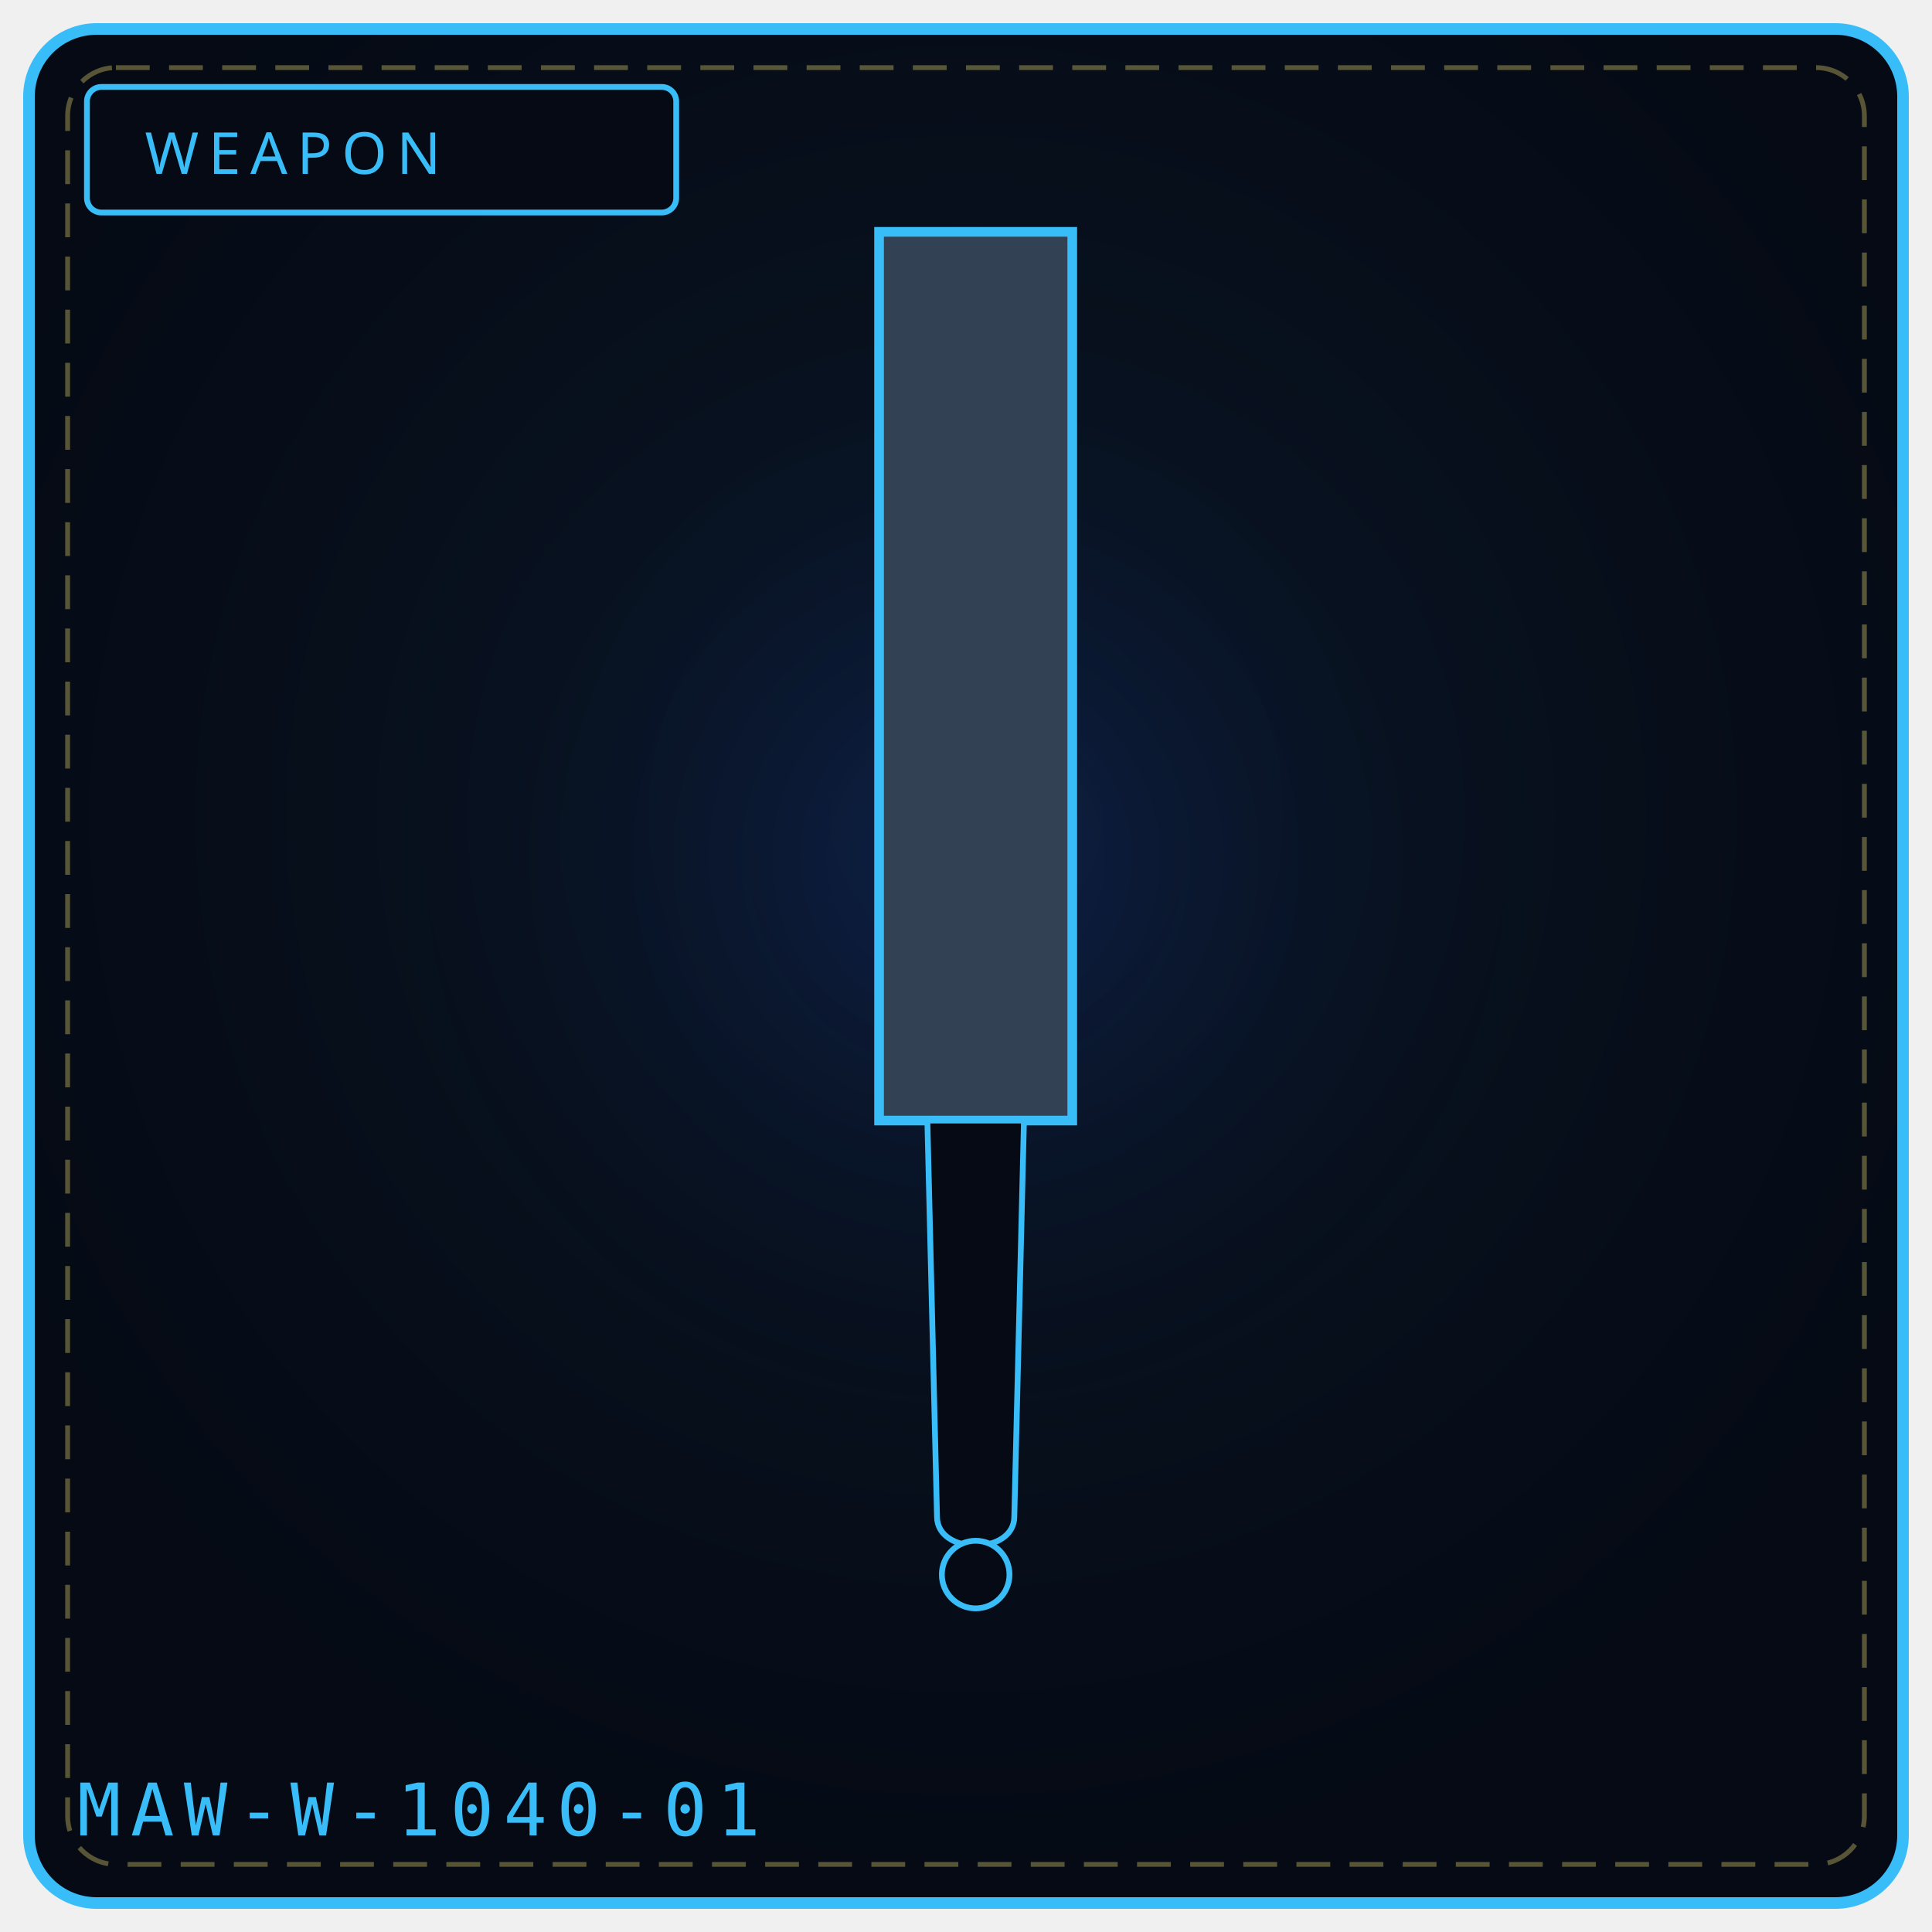
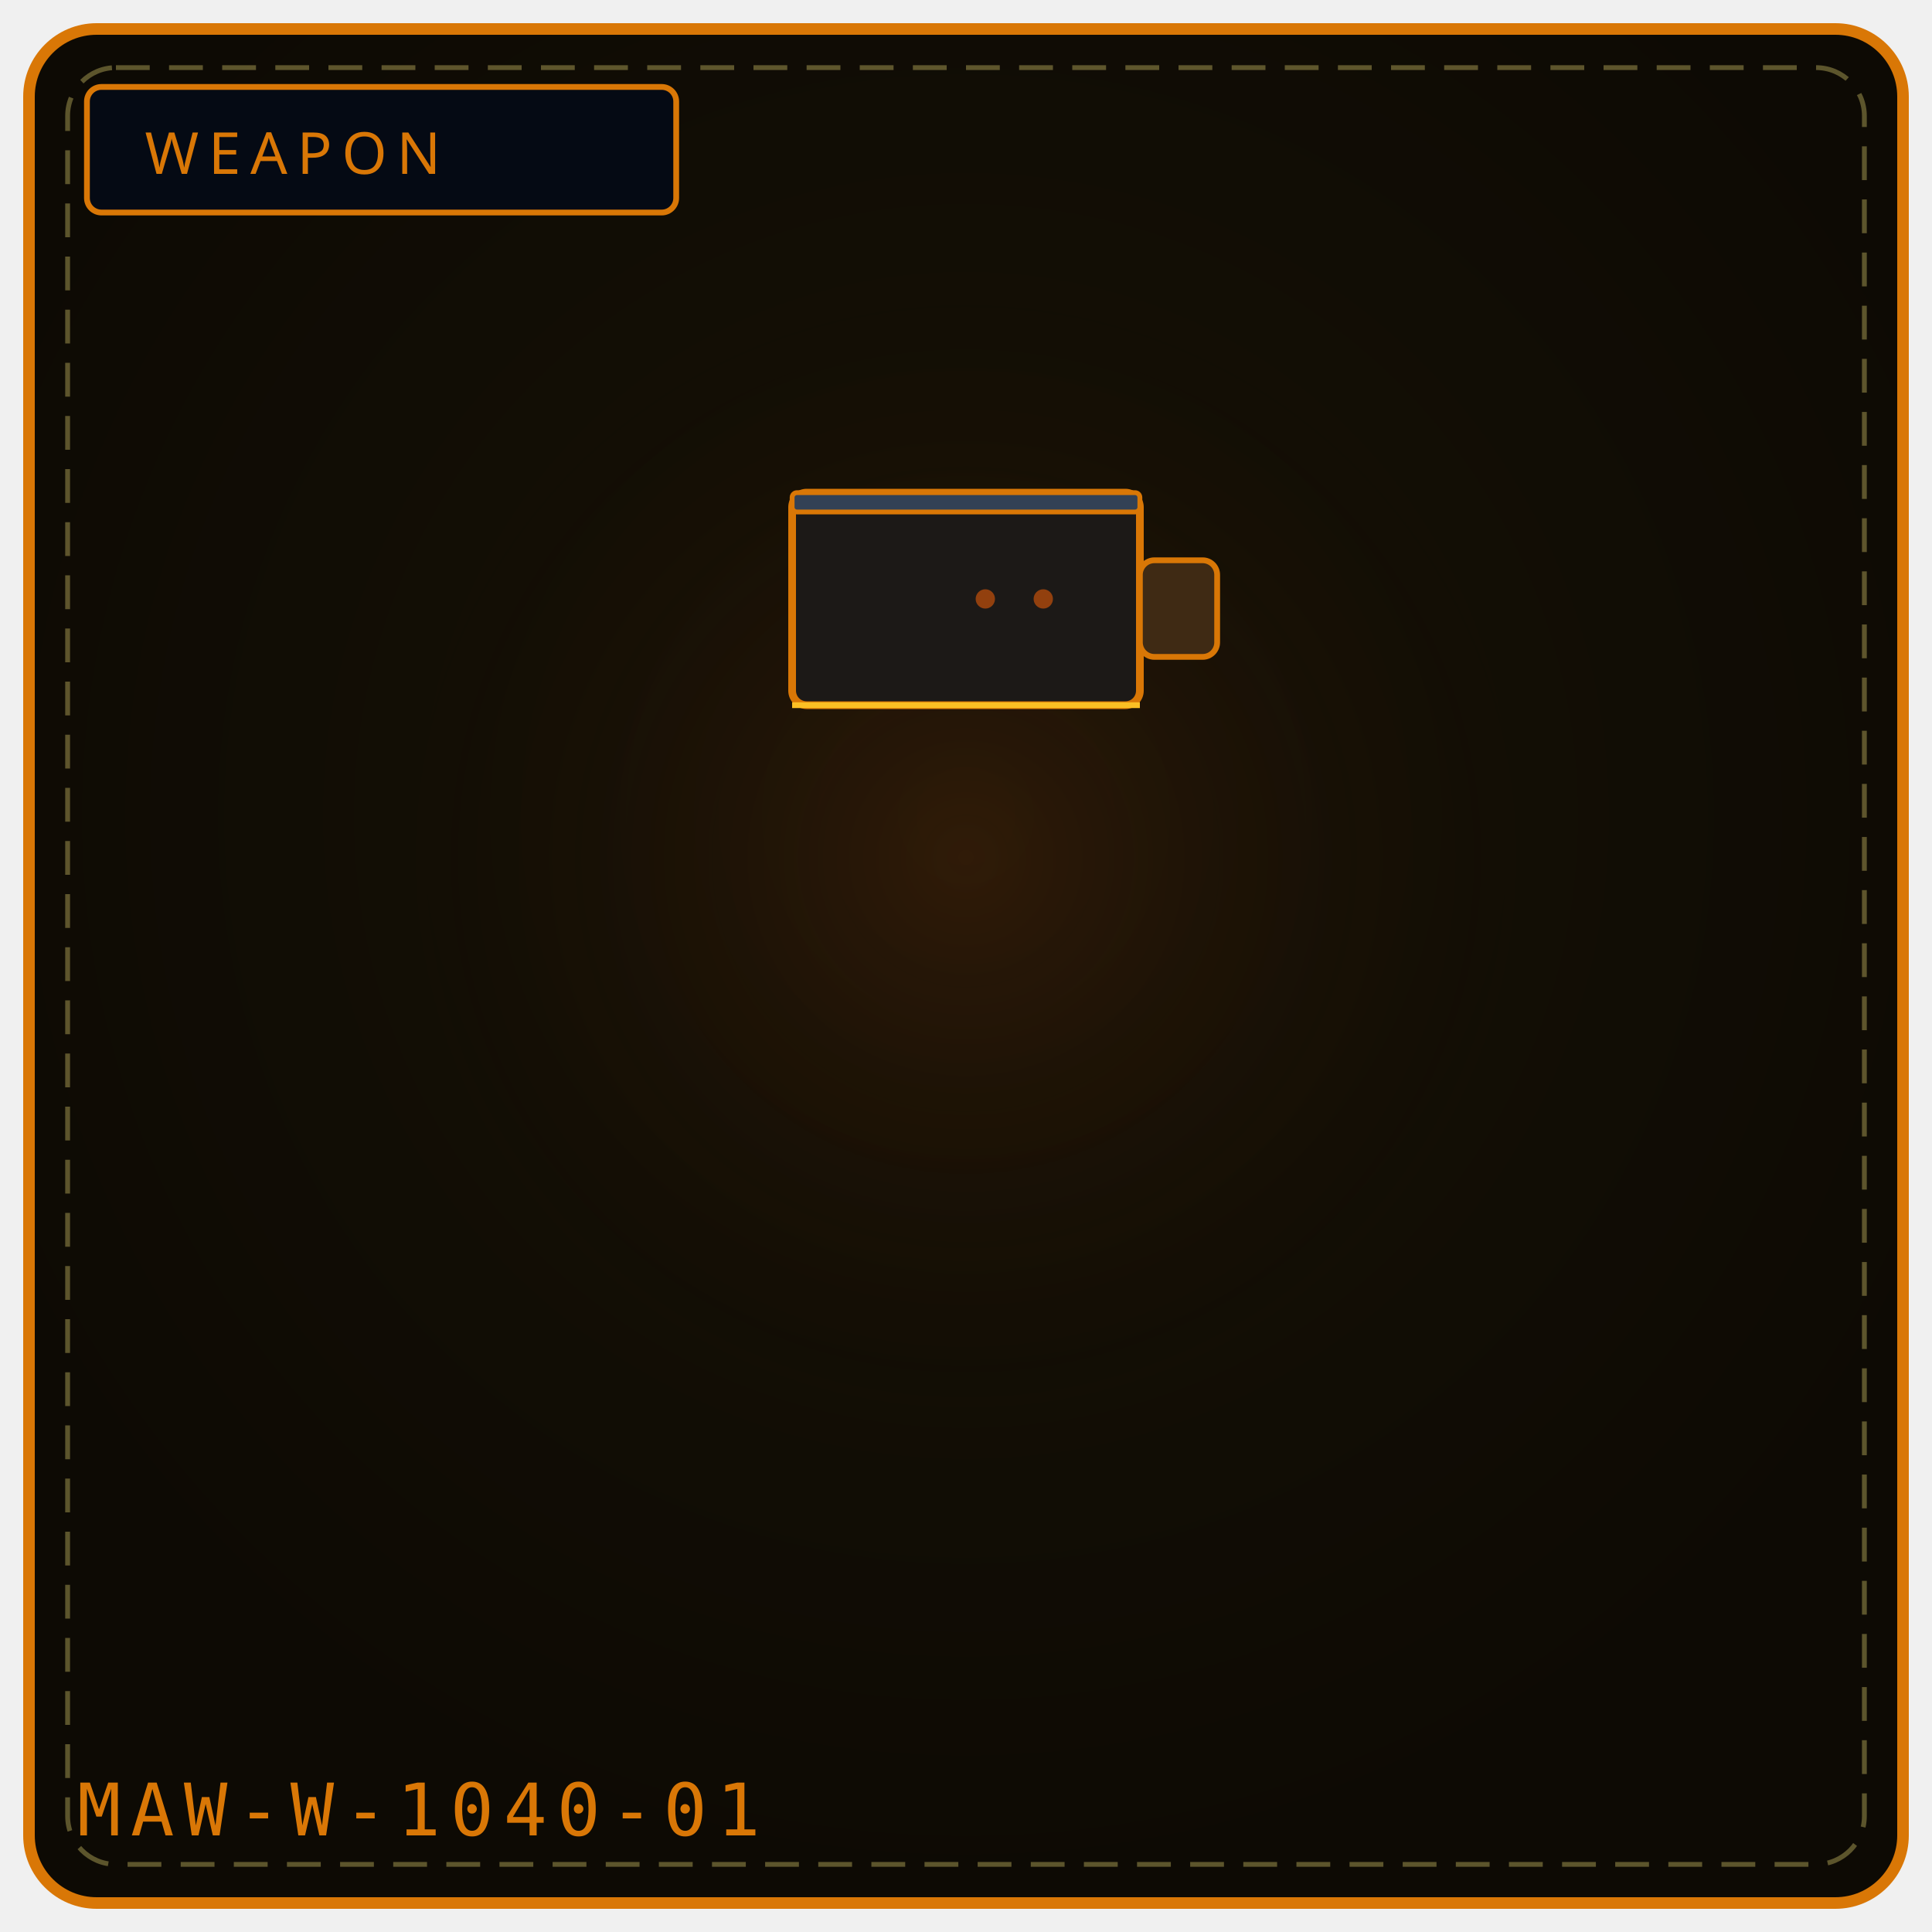
<svg xmlns="http://www.w3.org/2000/svg" viewBox="0 0 400 400" width="100%" height="100%" role="img" aria-label="WEAPON 1040">
  <defs>
    <radialGradient id="bg1040" cx="50%" cy="42%" r="58%">
-       <stop offset="0%" stop-color="#0a1626" />
-       <stop offset="100%" stop-color="#050a14" />
+       <stop offset="0%" stop-color="#181206" />
+       <stop offset="100%" stop-color="#0d0a04" />
    </radialGradient>
    <radialGradient id="gl1040" cx="50%" cy="46%" r="50%">
-       <stop offset="0%" stop-color="#1d4ed8" stop-opacity=".20" />
+       <stop offset="0%" stop-color="#92400e" stop-opacity=".20" />
      <stop offset="100%" stop-color="#000" stop-opacity="0" />
    </radialGradient>
  </defs>
-   <rect x="6" y="6" width="388" height="388" rx="14" fill="url(#bg1040)" stroke="#38bdf8" stroke-width="2.4" />
+   <rect x="6" y="6" width="388" height="388" rx="14" fill="url(#bg1040)" stroke="#d97706" stroke-width="2.4" />
  <rect x="14" y="14" width="372" height="372" rx="10" fill="none" stroke="#f1df76" stroke-width="1" stroke-dasharray="7 4" opacity=".35" />
  <circle cx="200" cy="188" r="132" fill="url(#gl1040)" />
-   <rect x="18" y="18" width="122" height="26" rx="3" fill="#050a14" stroke="#38bdf8" stroke-width="1.2" />
-   <text x="30" y="36" fill="#38bdf8" font-family="Impact, Arial Black, sans-serif" font-size="12" letter-spacing="2">WEAPON</text>
-   <path d="M182 48 L 222 48 L 222 232 L 182 232 Z" fill="#334155" stroke="#38bdf8" stroke-width="2" />
-   <path d="M192 232 L 212 232 L 210 314 C 210 322, 194 322, 194 314 Z" fill="#050a14" stroke="#38bdf8" stroke-width="1.2" />
-   <circle cx="202" cy="326" r="7" fill="#050a14" stroke="#38bdf8" stroke-width="1.2" />
-   <text x="16" y="380" font-family="monospace" font-size="15" letter-spacing="2" fill="#38bdf8">MAW-W-1040-01</text>
-   <rect x="120" y="320" width="6" height="4" fill="#fff" opacity=".0" />
-   <circle cx="100" cy="340" r="3" fill="#000" opacity=".0" />
+   <rect x="18" y="18" width="122" height="26" rx="3" fill="#050a14" stroke="#d97706" stroke-width="1.2" />
+   <text x="30" y="36" fill="#d97706" font-family="Impact, Arial Black, sans-serif" font-size="12" letter-spacing="2">WEAPON</text>
+   <rect x="164" y="102" width="72" height="44" rx="3" fill="#1c1917" stroke="#d97706" stroke-width="1.6" />
+   <rect x="164" y="102" width="72" height="4" rx="1" fill="#334155" stroke="#d97706" stroke-width="1" />
+   <path d="M164 146 L236 146" stroke="#fbbf24" stroke-width="1.2" />
+   <rect x="236" y="116" width="16" height="20" rx="3" fill="#3f2a14" stroke="#d97706" stroke-width="1.2" />
+   <circle cx="204" cy="124" r="2" fill="#92400e" />
+   <circle cx="216" cy="124" r="2" fill="#92400e" />
+   <text x="16" y="380" font-family="monospace" font-size="15" letter-spacing="2" fill="#d97706">MAW-W-1040-01</text>
</svg>
